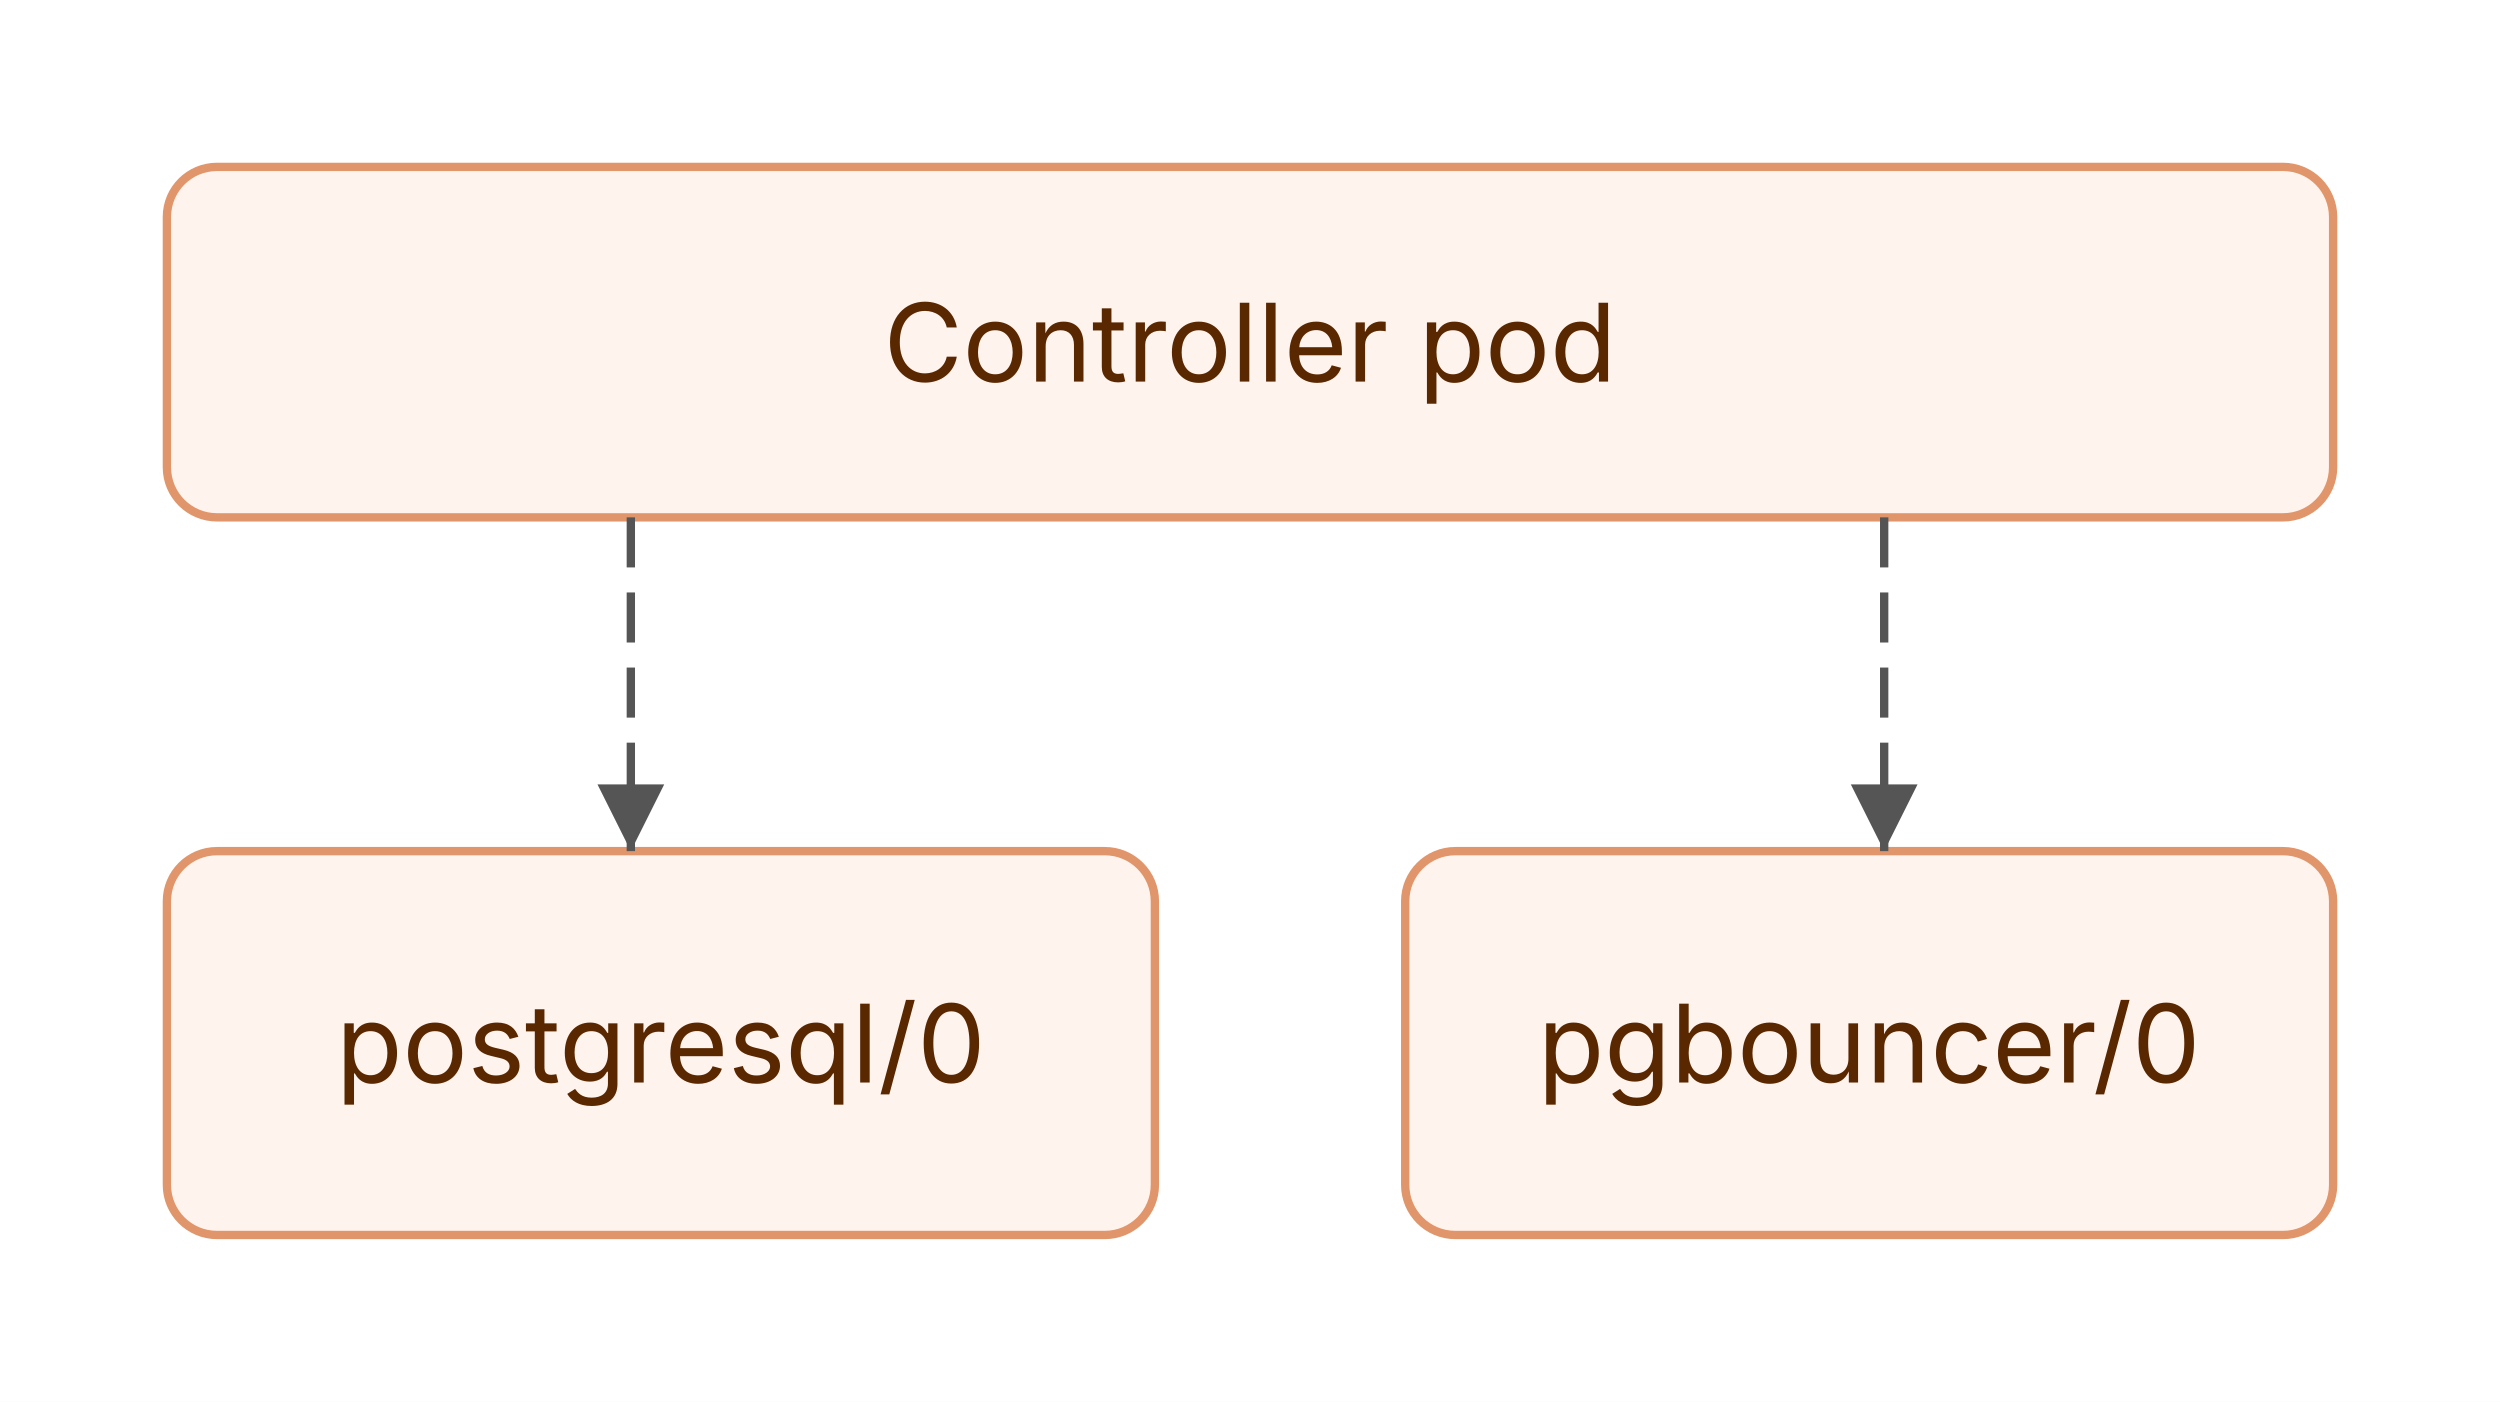
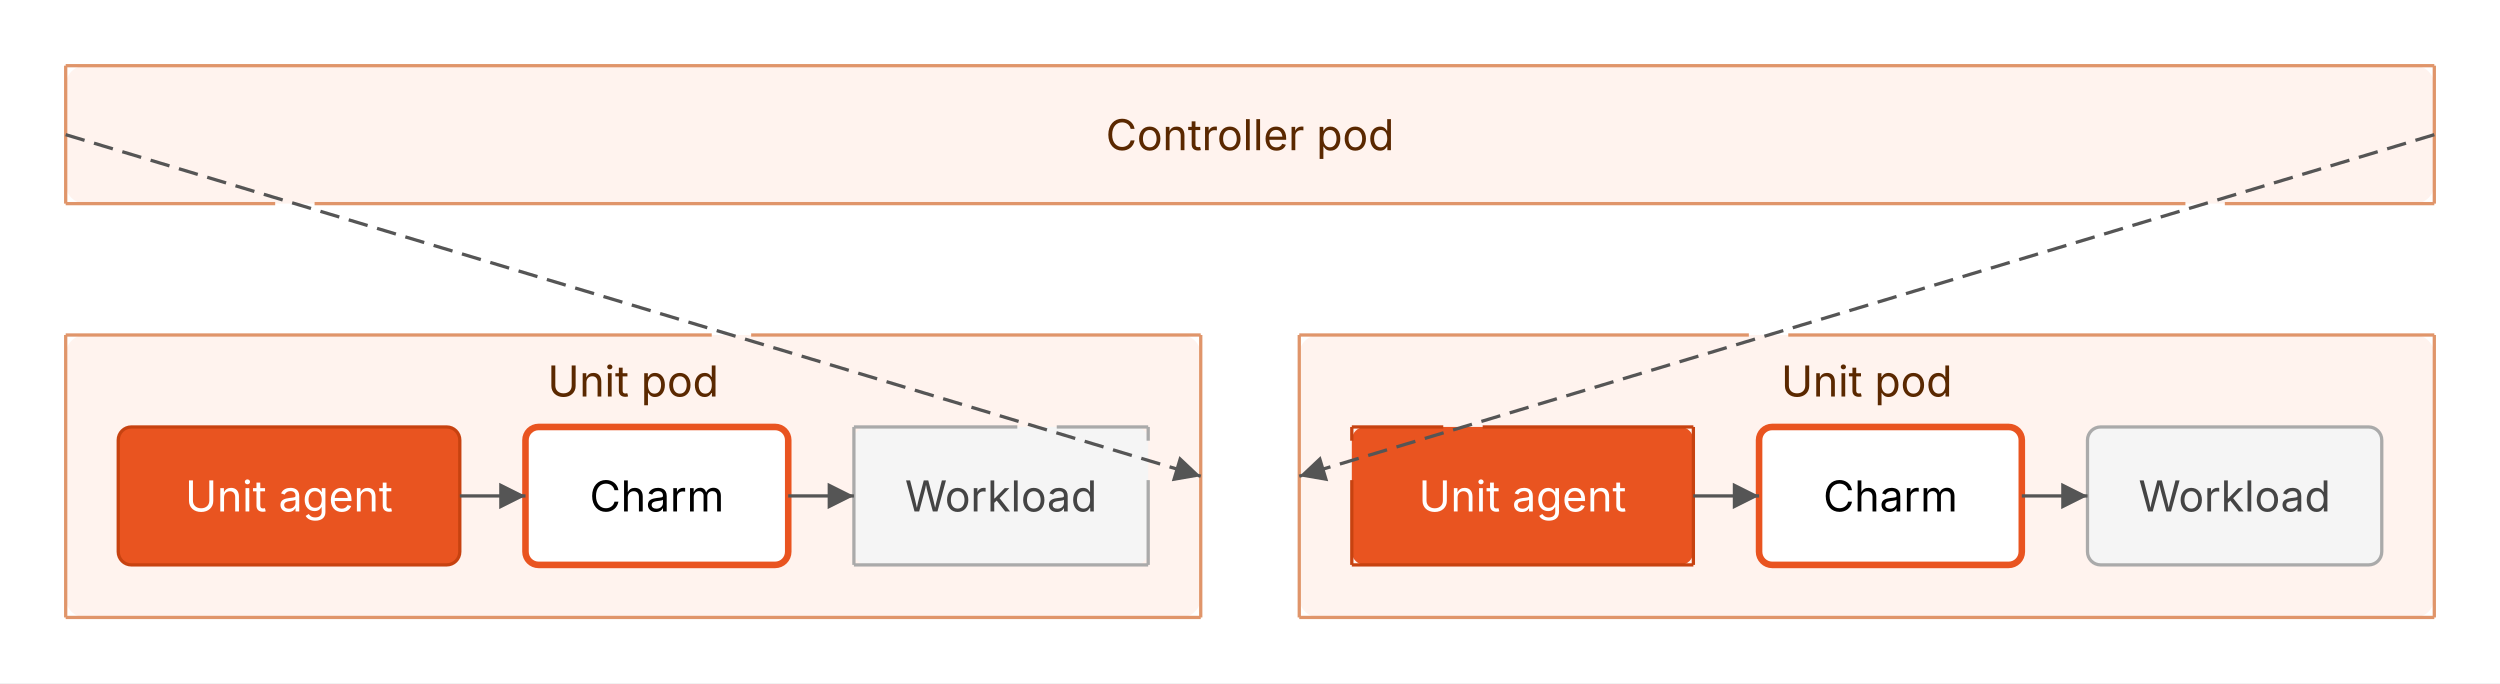
- <svg xmlns="http://www.w3.org/2000/svg" width="299.6" height="168.0" viewBox="0 0 299.6 168.0">
+ <svg xmlns="http://www.w3.org/2000/svg" width="761.2" height="208.0" viewBox="0 0 761.2 208.0">
  <defs>
    <marker markerWidth="8" markerHeight="8" viewBox="0 0 8 8" orient="auto" id="arrow" refX="8" refY="4.0">
      <path d="M0,0 L8,4.0 L0,8 Z" fill="#555555" />
    </marker>
  </defs>
-   <rect x="0" y="0" width="299.6" height="168.0" fill="#FFFFFF" />
+   <rect x="0" y="0" width="761.2" height="208.0" fill="#FFFFFF" />
  <g id="ggarch-nodes">
-     <rect x="20.0" y="20.0" width="259.6" height="42.0" fill="#FFF3EE" stroke="#E0956A" stroke-width="1" rx="6" ry="6" />
-     <text x="149.8" y="41.0" font-size="13" font-family="'Ubuntu Sans', Ubuntu, system-ui, -apple-system, sans-serif" fill="#5A2800" text-anchor="middle" dominant-baseline="central">Controller pod</text>
-     <rect x="20.0" y="102.0" width="118.4" height="46.0" fill="#FFF3EE" stroke="#E0956A" stroke-width="1" rx="6" ry="6" />
-     <text x="79.2" y="125.0" font-size="13" font-family="'Ubuntu Sans', Ubuntu, system-ui, -apple-system, sans-serif" fill="#5A2800" text-anchor="middle" dominant-baseline="central">postgresql/0</text>
-     <rect x="168.4" y="102.0" width="111.2" height="46.0" fill="#FFF3EE" stroke="#E0956A" stroke-width="1" rx="6" ry="6" />
-     <text x="224.0" y="125.0" font-size="13" font-family="'Ubuntu Sans', Ubuntu, system-ui, -apple-system, sans-serif" fill="#5A2800" text-anchor="middle" dominant-baseline="central">pgbouncer/0</text>
+     <rect x="20.0" y="102.0" width="345.6" height="86.0" fill="#FFF3EE" stroke="none" rx="6" ry="6" />
+     <path d="M20.0,102.0 L216.708,102.0" stroke="#E0956A" stroke-width="1" fill="none" />
+     <path d="M228.708,102.0 L365.6,102.0" stroke="#E0956A" stroke-width="1" fill="none" />
+     <path d="M20.0,188.0 L365.6,188.0" stroke="#E0956A" stroke-width="1" fill="none" />
+     <path d="M20.0,102.0 L20.0,188.0" stroke="#E0956A" stroke-width="1" fill="none" />
+     <path d="M365.6,102.0 L365.6,188.0" stroke="#E0956A" stroke-width="1" fill="none" />
+     <text x="192.8" y="116.0" font-size="13" font-family="'Ubuntu Sans', Ubuntu, system-ui, -apple-system, sans-serif" fill="#5A2800" text-anchor="middle" dominant-baseline="central">Unit pod</text>
+     <rect x="36.0" y="130.0" width="104.0" height="42.0" fill="#E95420" stroke="#C74210" stroke-width="1" rx="4" ry="4" />
+     <text x="88.0" y="151.0" font-size="13" font-family="'Ubuntu Sans', Ubuntu, system-ui, -apple-system, sans-serif" fill="#FFFFFF" text-anchor="middle" dominant-baseline="central">Unit agent</text>
+     <rect x="160.0" y="130.0" width="80.0" height="42.0" fill="#FFFFFF" stroke="#E95420" stroke-width="2" rx="4" ry="4" />
+     <text x="200.0" y="151.0" font-size="13" font-family="'Ubuntu Sans', Ubuntu, system-ui, -apple-system, sans-serif" fill="#000000" text-anchor="middle" dominant-baseline="central">Charm</text>
+     <rect x="260.0" y="130.0" width="89.6" height="42.0" fill="#F5F5F5" stroke="none" rx="4" ry="4" />
+     <path d="M260.0,130.0 L309.754,130.0" stroke="#AAAAAA" stroke-width="1" fill="none" />
+     <path d="M321.754,130.0 L349.6,130.0" stroke="#AAAAAA" stroke-width="1" fill="none" />
+     <path d="M260.0,172.0 L349.6,172.0" stroke="#AAAAAA" stroke-width="1" fill="none" />
+     <path d="M260.0,130.0 L260.0,172.0" stroke="#AAAAAA" stroke-width="1" fill="none" />
+     <path d="M349.6,130.0 L349.6,134.185" stroke="#AAAAAA" stroke-width="1" fill="none" />
+     <path d="M349.6,146.185 L349.6,172.0" stroke="#AAAAAA" stroke-width="1" fill="none" />
+     <text x="304.8" y="151.0" font-size="13" font-family="'Ubuntu Sans', Ubuntu, system-ui, -apple-system, sans-serif" fill="#444444" text-anchor="middle" dominant-baseline="central">Workload</text>
+     <rect x="395.6" y="102.0" width="345.6" height="86.0" fill="#FFF3EE" stroke="none" rx="6" ry="6" />
+     <path d="M395.6,102.0 L532.492,102.0" stroke="#E0956A" stroke-width="1" fill="none" />
+     <path d="M544.492,102.0 L741.2,102.0" stroke="#E0956A" stroke-width="1" fill="none" />
+     <path d="M395.6,188.0 L741.2,188.0" stroke="#E0956A" stroke-width="1" fill="none" />
+     <path d="M395.6,102.0 L395.6,188.0" stroke="#E0956A" stroke-width="1" fill="none" />
+     <path d="M741.2,102.0 L741.2,188.0" stroke="#E0956A" stroke-width="1" fill="none" />
+     <text x="568.4" y="116.0" font-size="13" font-family="'Ubuntu Sans', Ubuntu, system-ui, -apple-system, sans-serif" fill="#5A2800" text-anchor="middle" dominant-baseline="central">Unit pod</text>
+     <rect x="411.6" y="130.0" width="104.0" height="42.0" fill="#E95420" stroke="none" rx="4" ry="4" />
+     <path d="M411.6,130.0 L439.446,130.0" stroke="#C74210" stroke-width="1" fill="none" />
+     <path d="M451.446,130.0 L515.6,130.0" stroke="#C74210" stroke-width="1" fill="none" />
+     <path d="M411.6,172.0 L515.6,172.0" stroke="#C74210" stroke-width="1" fill="none" />
+     <path d="M411.6,130.0 L411.6,134.185" stroke="#C74210" stroke-width="1" fill="none" />
+     <path d="M411.6,146.185 L411.6,172.0" stroke="#C74210" stroke-width="1" fill="none" />
+     <path d="M515.6,130.0 L515.6,172.0" stroke="#C74210" stroke-width="1" fill="none" />
+     <text x="463.6" y="151.0" font-size="13" font-family="'Ubuntu Sans', Ubuntu, system-ui, -apple-system, sans-serif" fill="#FFFFFF" text-anchor="middle" dominant-baseline="central">Unit agent</text>
+     <rect x="535.6" y="130.0" width="80.0" height="42.0" fill="#FFFFFF" stroke="#E95420" stroke-width="2" rx="4" ry="4" />
+     <text x="575.6" y="151.0" font-size="13" font-family="'Ubuntu Sans', Ubuntu, system-ui, -apple-system, sans-serif" fill="#000000" text-anchor="middle" dominant-baseline="central">Charm</text>
+     <rect x="635.6" y="130.0" width="89.6" height="42.0" fill="#F5F5F5" stroke="#AAAAAA" stroke-width="1" rx="4" ry="4" />
+     <text x="680.4" y="151.0" font-size="13" font-family="'Ubuntu Sans', Ubuntu, system-ui, -apple-system, sans-serif" fill="#444444" text-anchor="middle" dominant-baseline="central">Workload</text>
+     <rect x="20.0" y="20.0" width="721.2" height="42.0" fill="#FFF3EE" stroke="none" rx="6" ry="6" />
+     <path d="M20.0,20.0 L741.2,20.0" stroke="#E0956A" stroke-width="1" fill="none" />
+     <path d="M20.0,62.0 L83.785,62.0" stroke="#E0956A" stroke-width="1" fill="none" />
+     <path d="M95.785,62.0 L665.415,62.0" stroke="#E0956A" stroke-width="1" fill="none" />
+     <path d="M677.415,62.0 L741.2,62.0" stroke="#E0956A" stroke-width="1" fill="none" />
+     <path d="M20.0,20.0 L20.0,62.0" stroke="#E0956A" stroke-width="1" fill="none" />
+     <path d="M741.2,20.0 L741.2,62.0" stroke="#E0956A" stroke-width="1" fill="none" />
+     <text x="380.6" y="41.0" font-size="13" font-family="'Ubuntu Sans', Ubuntu, system-ui, -apple-system, sans-serif" fill="#5A2800" text-anchor="middle" dominant-baseline="central">Controller pod</text>
  </g>
  <g id="ggarch-edges">
-     <path d="M 75.6 62.0 L 75.6 102.0" fill="none" stroke="#555555" stroke-width="1" stroke-dasharray="6,3" marker-end="url(#arrow)" />
-     <path d="M 225.8 62.0 L 225.8 102.0" fill="none" stroke="#555555" stroke-width="1" stroke-dasharray="6,3" marker-end="url(#arrow)" />
+     <path d="M 20.0 41.0 L 365.6 145.0" fill="none" stroke="#555555" stroke-width="1" stroke-dasharray="6,3" marker-end="url(#arrow)" />
+     <path d="M 741.2 41.0 L 395.6 145.0" fill="none" stroke="#555555" stroke-width="1" stroke-dasharray="6,3" marker-end="url(#arrow)" />
+     <path d="M 140.0 151.0 L 160.0 151.0" fill="none" stroke="#555555" stroke-width="1" marker-end="url(#arrow)" />
+     <path d="M 515.6 151.0 L 535.6 151.0" fill="none" stroke="#555555" stroke-width="1" marker-end="url(#arrow)" />
+     <path d="M 240.0 151.0 L 260.0 151.0" fill="none" stroke="#555555" stroke-width="1" marker-end="url(#arrow)" />
+     <path d="M 615.6 151.0 L 635.6 151.0" fill="none" stroke="#555555" stroke-width="1" marker-end="url(#arrow)" />
  </g>
  <g id="ggarch-annotations" />
</svg>
